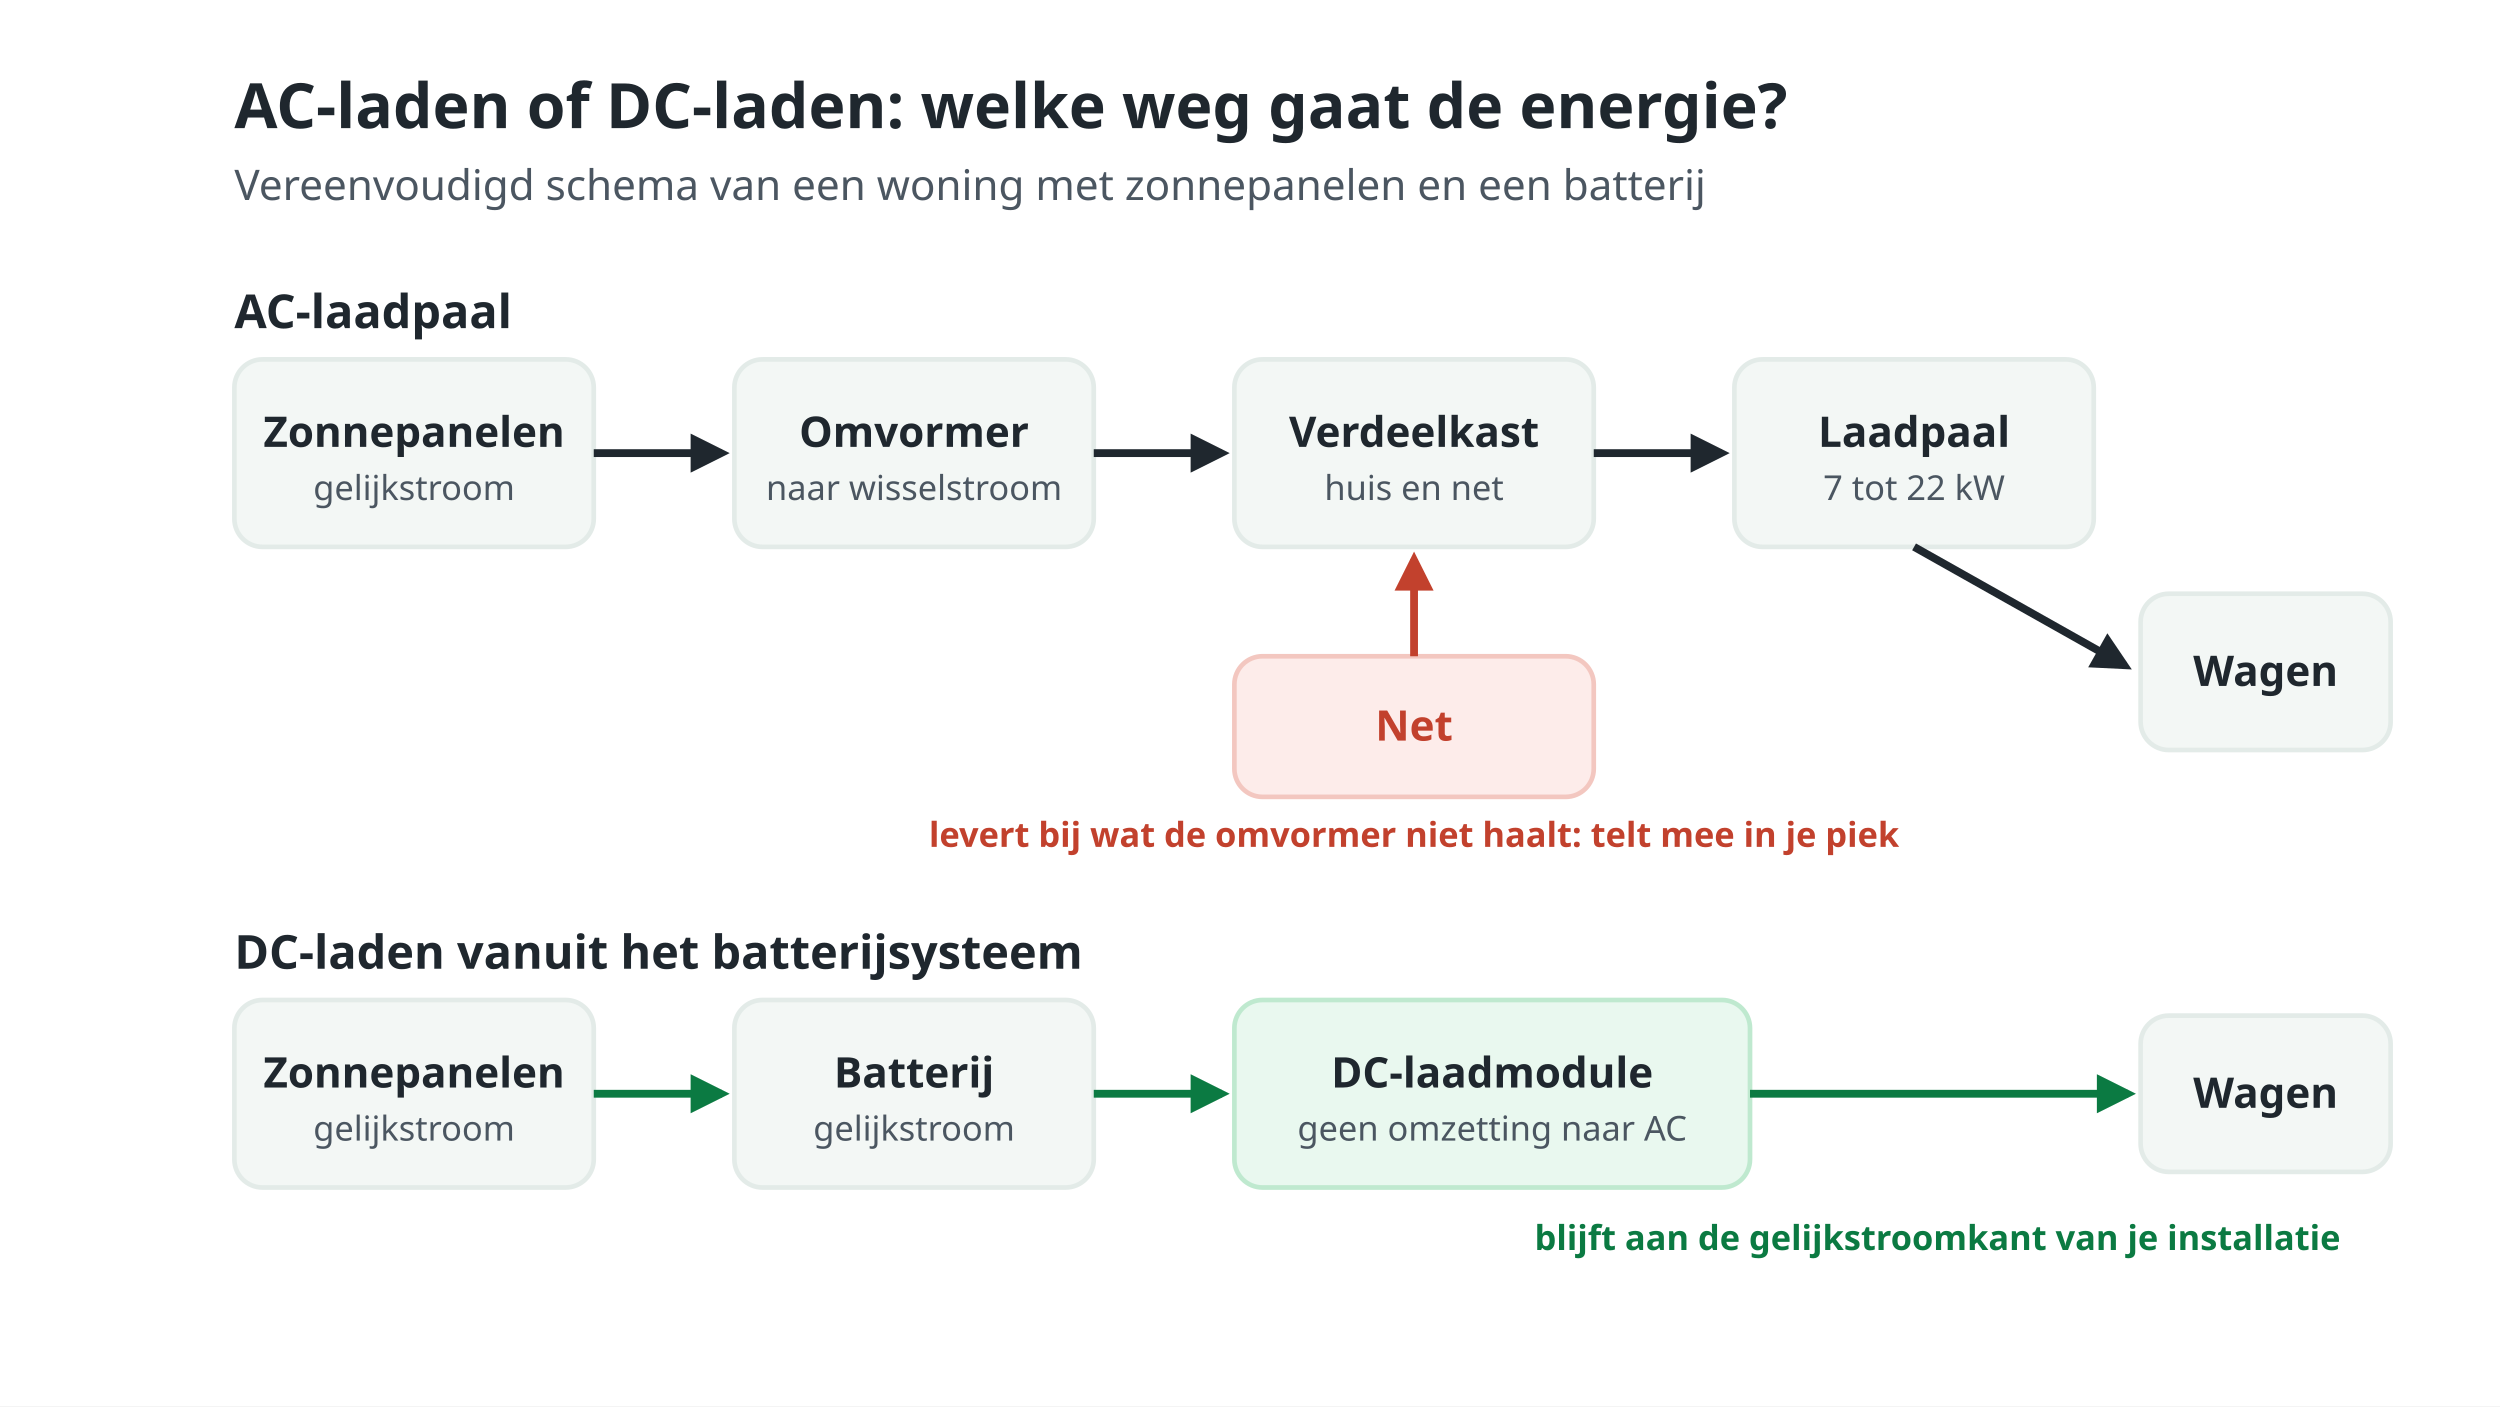
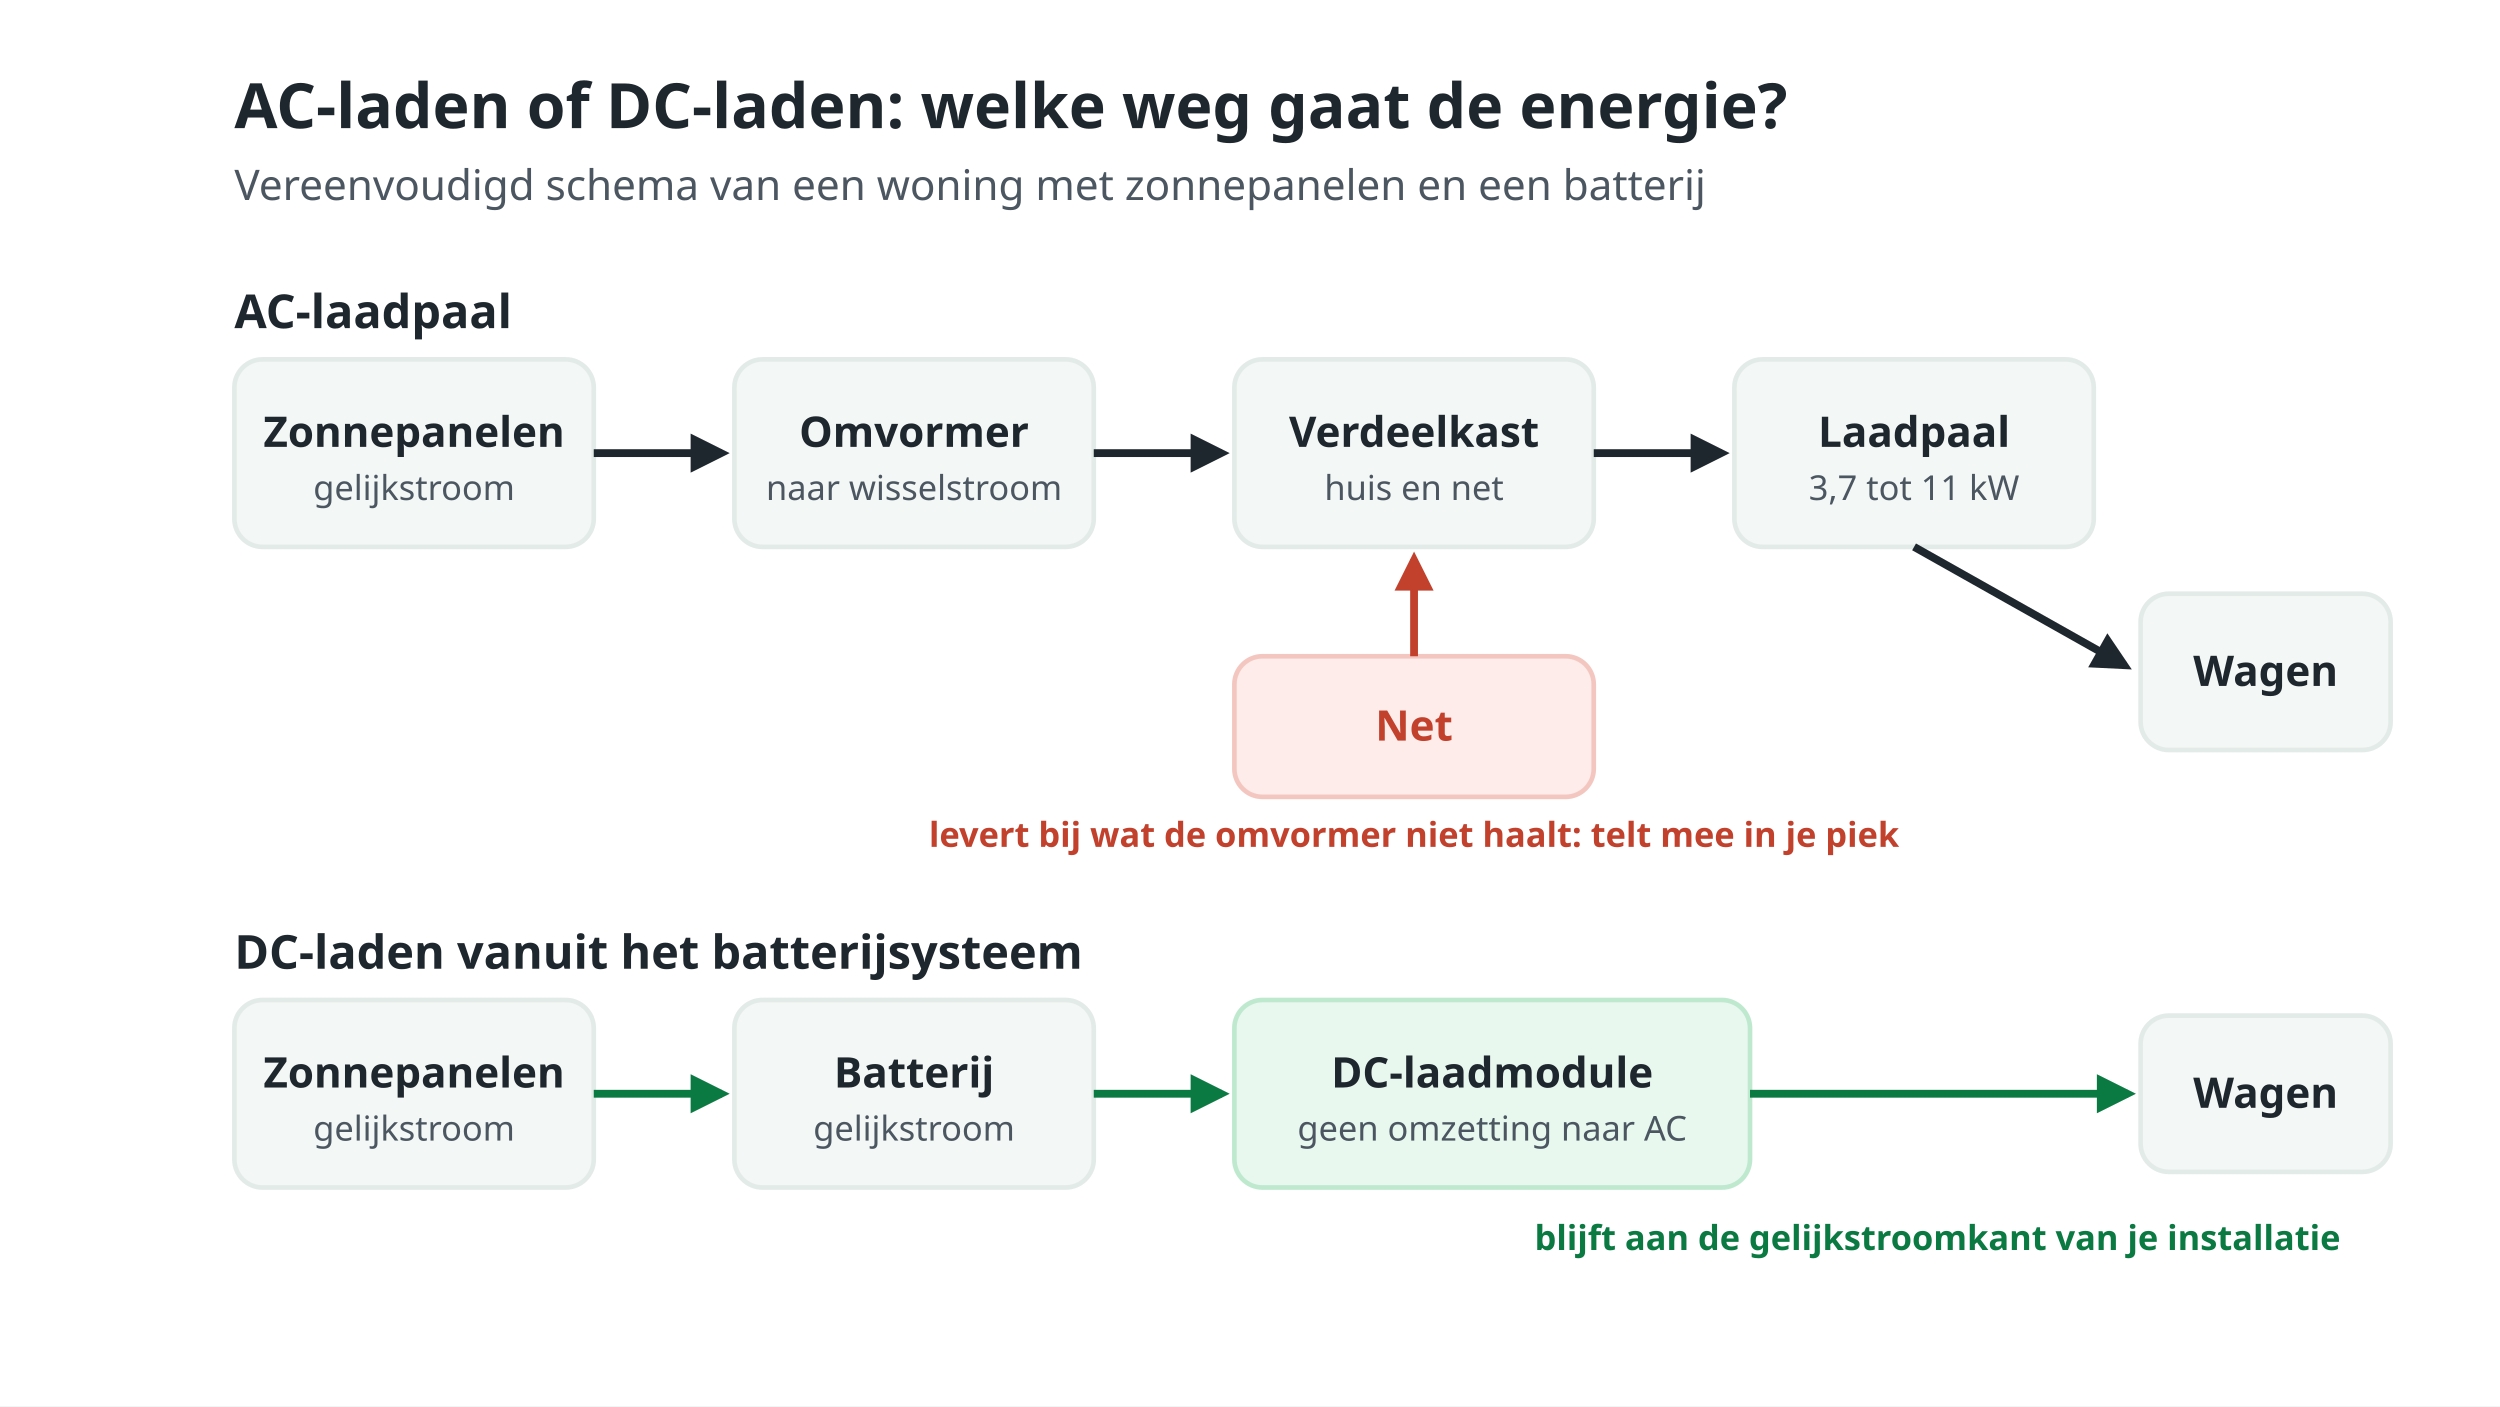
<svg xmlns="http://www.w3.org/2000/svg" viewBox="0 0 1600 900" width="1600" height="900" font-family="Instrument Sans, Segoe UI, sans-serif">
  <rect width="100%" height="100%" fill="#ffffff" />
  <text x="150" y="82" font-size="40" font-weight="650" fill="#1f272e">AC-laden of DC-laden: welke weg gaat de energie?</text>
  <text x="150" y="128" font-size="27" fill="#4b5661">Vereenvoudigd schema van een woning met zonnepanelen en een batterij</text>
  <defs>
    <marker id="arrow-1f272e" viewBox="0 0 10 10" refX="8" refY="5" markerWidth="5" markerHeight="5" orient="auto-start-reverse">
      <path d="M0,0 L10,5 L0,10 z" fill="#1f272e" />
    </marker>
    <marker id="arrow-0b7a42" viewBox="0 0 10 10" refX="8" refY="5" markerWidth="5" markerHeight="5" orient="auto-start-reverse">
      <path d="M0,0 L10,5 L0,10 z" fill="#0b7a42" />
    </marker>
    <marker id="arrow-c2412d" viewBox="0 0 10 10" refX="8" refY="5" markerWidth="5" markerHeight="5" orient="auto-start-reverse">
      <path d="M0,0 L10,5 L0,10 z" fill="#c2412d" />
    </marker>
  </defs>
  <text x="150.0" y="210.0" font-size="30" fill="#1f272e" font-weight="650">AC-laadpaal</text>
  <rect x="150" y="230" width="230" height="120" rx="18" fill="#f3f7f5" stroke="#e3ebe8" stroke-width="3" />
  <text x="265.0" y="286.0" font-size="27" fill="#1f272e" font-weight="650" text-anchor="middle">Zonnepanelen</text>
  <text x="265.0" y="320.0" font-size="22" fill="#4b5661" text-anchor="middle">gelijkstroom</text>
  <rect x="470" y="230" width="230" height="120" rx="18" fill="#f3f7f5" stroke="#e3ebe8" stroke-width="3" />
  <text x="585.0" y="286.0" font-size="27" fill="#1f272e" font-weight="650" text-anchor="middle">Omvormer</text>
  <text x="585.0" y="320.0" font-size="22" fill="#4b5661" text-anchor="middle">naar wisselstroom</text>
  <rect x="790" y="230" width="230" height="120" rx="18" fill="#f3f7f5" stroke="#e3ebe8" stroke-width="3" />
  <text x="905.0" y="286.0" font-size="27" fill="#1f272e" font-weight="650" text-anchor="middle">Verdeelkast</text>
  <text x="905.0" y="320.0" font-size="22" fill="#4b5661" text-anchor="middle">huis en net</text>
  <rect x="1110" y="230" width="230" height="120" rx="18" fill="#f3f7f5" stroke="#e3ebe8" stroke-width="3" />
  <text x="1225.0" y="286.0" font-size="27" fill="#1f272e" font-weight="650" text-anchor="middle">Laadpaal</text>
-   <text x="1225.0" y="320.0" font-size="22" fill="#4b5661" text-anchor="middle">7 tot 22 kW</text>
+   <text x="1225.0" y="320.0" font-size="22" fill="#4b5661" text-anchor="middle">3,7 tot 11 kW</text>
  <rect x="1370" y="380" width="160" height="100" rx="18" fill="#f3f7f5" stroke="#e3ebe8" stroke-width="3" />
  <text x="1450.0" y="439.0" font-size="27" fill="#1f272e" font-weight="650" text-anchor="middle">Wagen</text>
  <line x1="380" y1="290" x2="462" y2="290" stroke="#1f272e" stroke-width="5" marker-end="url(#arrow-1f272e)" />
  <line x1="700" y1="290" x2="782" y2="290" stroke="#1f272e" stroke-width="5" marker-end="url(#arrow-1f272e)" />
  <line x1="1020" y1="290" x2="1102" y2="290" stroke="#1f272e" stroke-width="5" marker-end="url(#arrow-1f272e)" />
  <line x1="1225" y1="350" x2="1360" y2="426" stroke="#1f272e" stroke-width="5" marker-end="url(#arrow-1f272e)" />
  <rect x="790" y="420" width="230" height="90" rx="18" fill="#fdecea" stroke="#f3c7c0" stroke-width="3" />
  <text x="905.0" y="474.0" font-size="27" fill="#c2412d" font-weight="650" text-anchor="middle">Net</text>
  <line x1="905" y1="420" x2="905" y2="358" stroke="#c2412d" stroke-width="5" marker-end="url(#arrow-c2412d)" />
  <text x="905.0" y="542.0" font-size="22" fill="#c2412d" font-weight="600" text-anchor="middle">levert bij wat de omvormer niet haalt: telt mee in je piek</text>
  <text x="150.0" y="620.0" font-size="30" fill="#1f272e" font-weight="650">DC-laden vanuit het batterijsysteem</text>
  <rect x="150" y="640" width="230" height="120" rx="18" fill="#f3f7f5" stroke="#e3ebe8" stroke-width="3" />
  <text x="265.0" y="696.0" font-size="27" fill="#1f272e" font-weight="650" text-anchor="middle">Zonnepanelen</text>
  <text x="265.0" y="730.0" font-size="22" fill="#4b5661" text-anchor="middle">gelijkstroom</text>
  <rect x="470" y="640" width="230" height="120" rx="18" fill="#f3f7f5" stroke="#e3ebe8" stroke-width="3" />
  <text x="585.0" y="696.0" font-size="27" fill="#1f272e" font-weight="650" text-anchor="middle">Batterij</text>
  <text x="585.0" y="730.0" font-size="22" fill="#4b5661" text-anchor="middle">gelijkstroom</text>
  <rect x="790" y="640" width="330" height="120" rx="18" fill="#e9f8ef" stroke="#bfe9cf" stroke-width="3" />
  <text x="955.0" y="696.0" font-size="27" fill="#1f272e" font-weight="650" text-anchor="middle">DC-laadmodule</text>
  <text x="955.0" y="730.0" font-size="22" fill="#4b5661" text-anchor="middle">geen omzetting naar AC</text>
  <rect x="1370" y="650" width="160" height="100" rx="18" fill="#f3f7f5" stroke="#e3ebe8" stroke-width="3" />
  <text x="1450.0" y="709.0" font-size="27" fill="#1f272e" font-weight="650" text-anchor="middle">Wagen</text>
  <line x1="380" y1="700" x2="462" y2="700" stroke="#0b7a42" stroke-width="5" marker-end="url(#arrow-0b7a42)" />
  <line x1="700" y1="700" x2="782" y2="700" stroke="#0b7a42" stroke-width="5" marker-end="url(#arrow-0b7a42)" />
  <line x1="1120" y1="700" x2="1362" y2="700" stroke="#0b7a42" stroke-width="5" marker-end="url(#arrow-0b7a42)" />
  <text x="1240.0" y="800.0" font-size="22" fill="#0b7a42" font-weight="600" text-anchor="middle">blijft aan de gelijkstroomkant van je installatie</text>
</svg>
